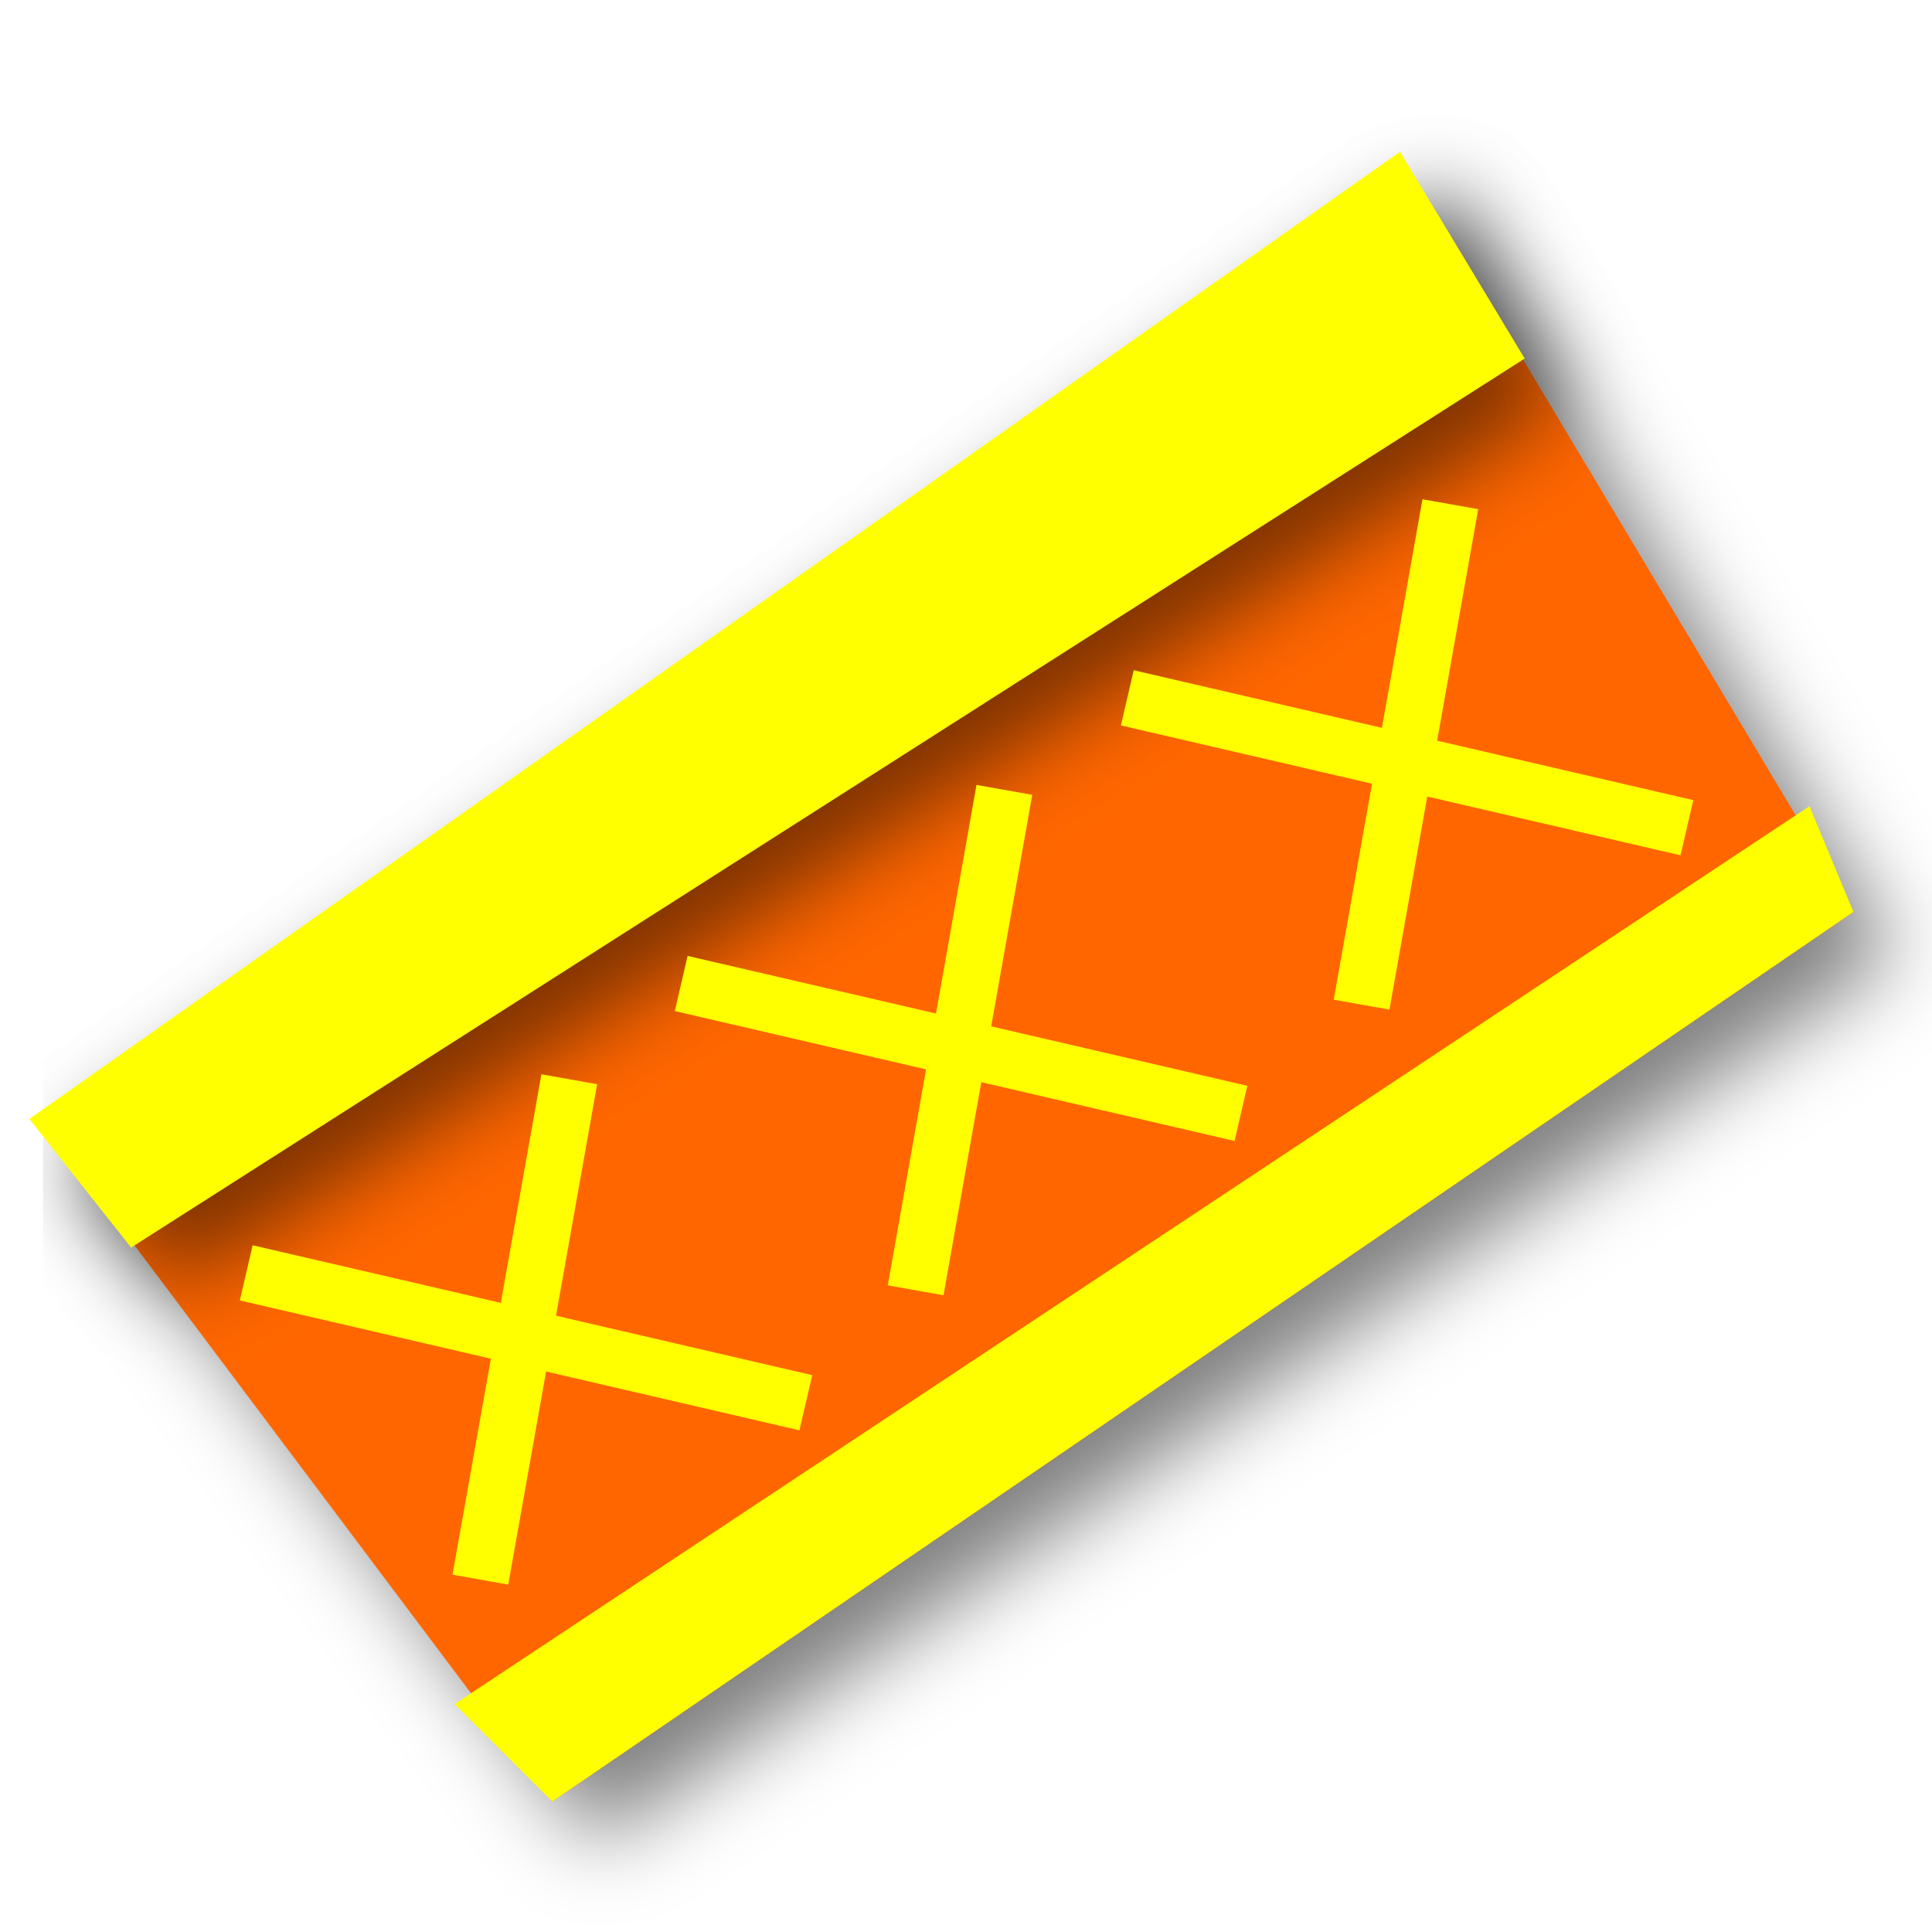
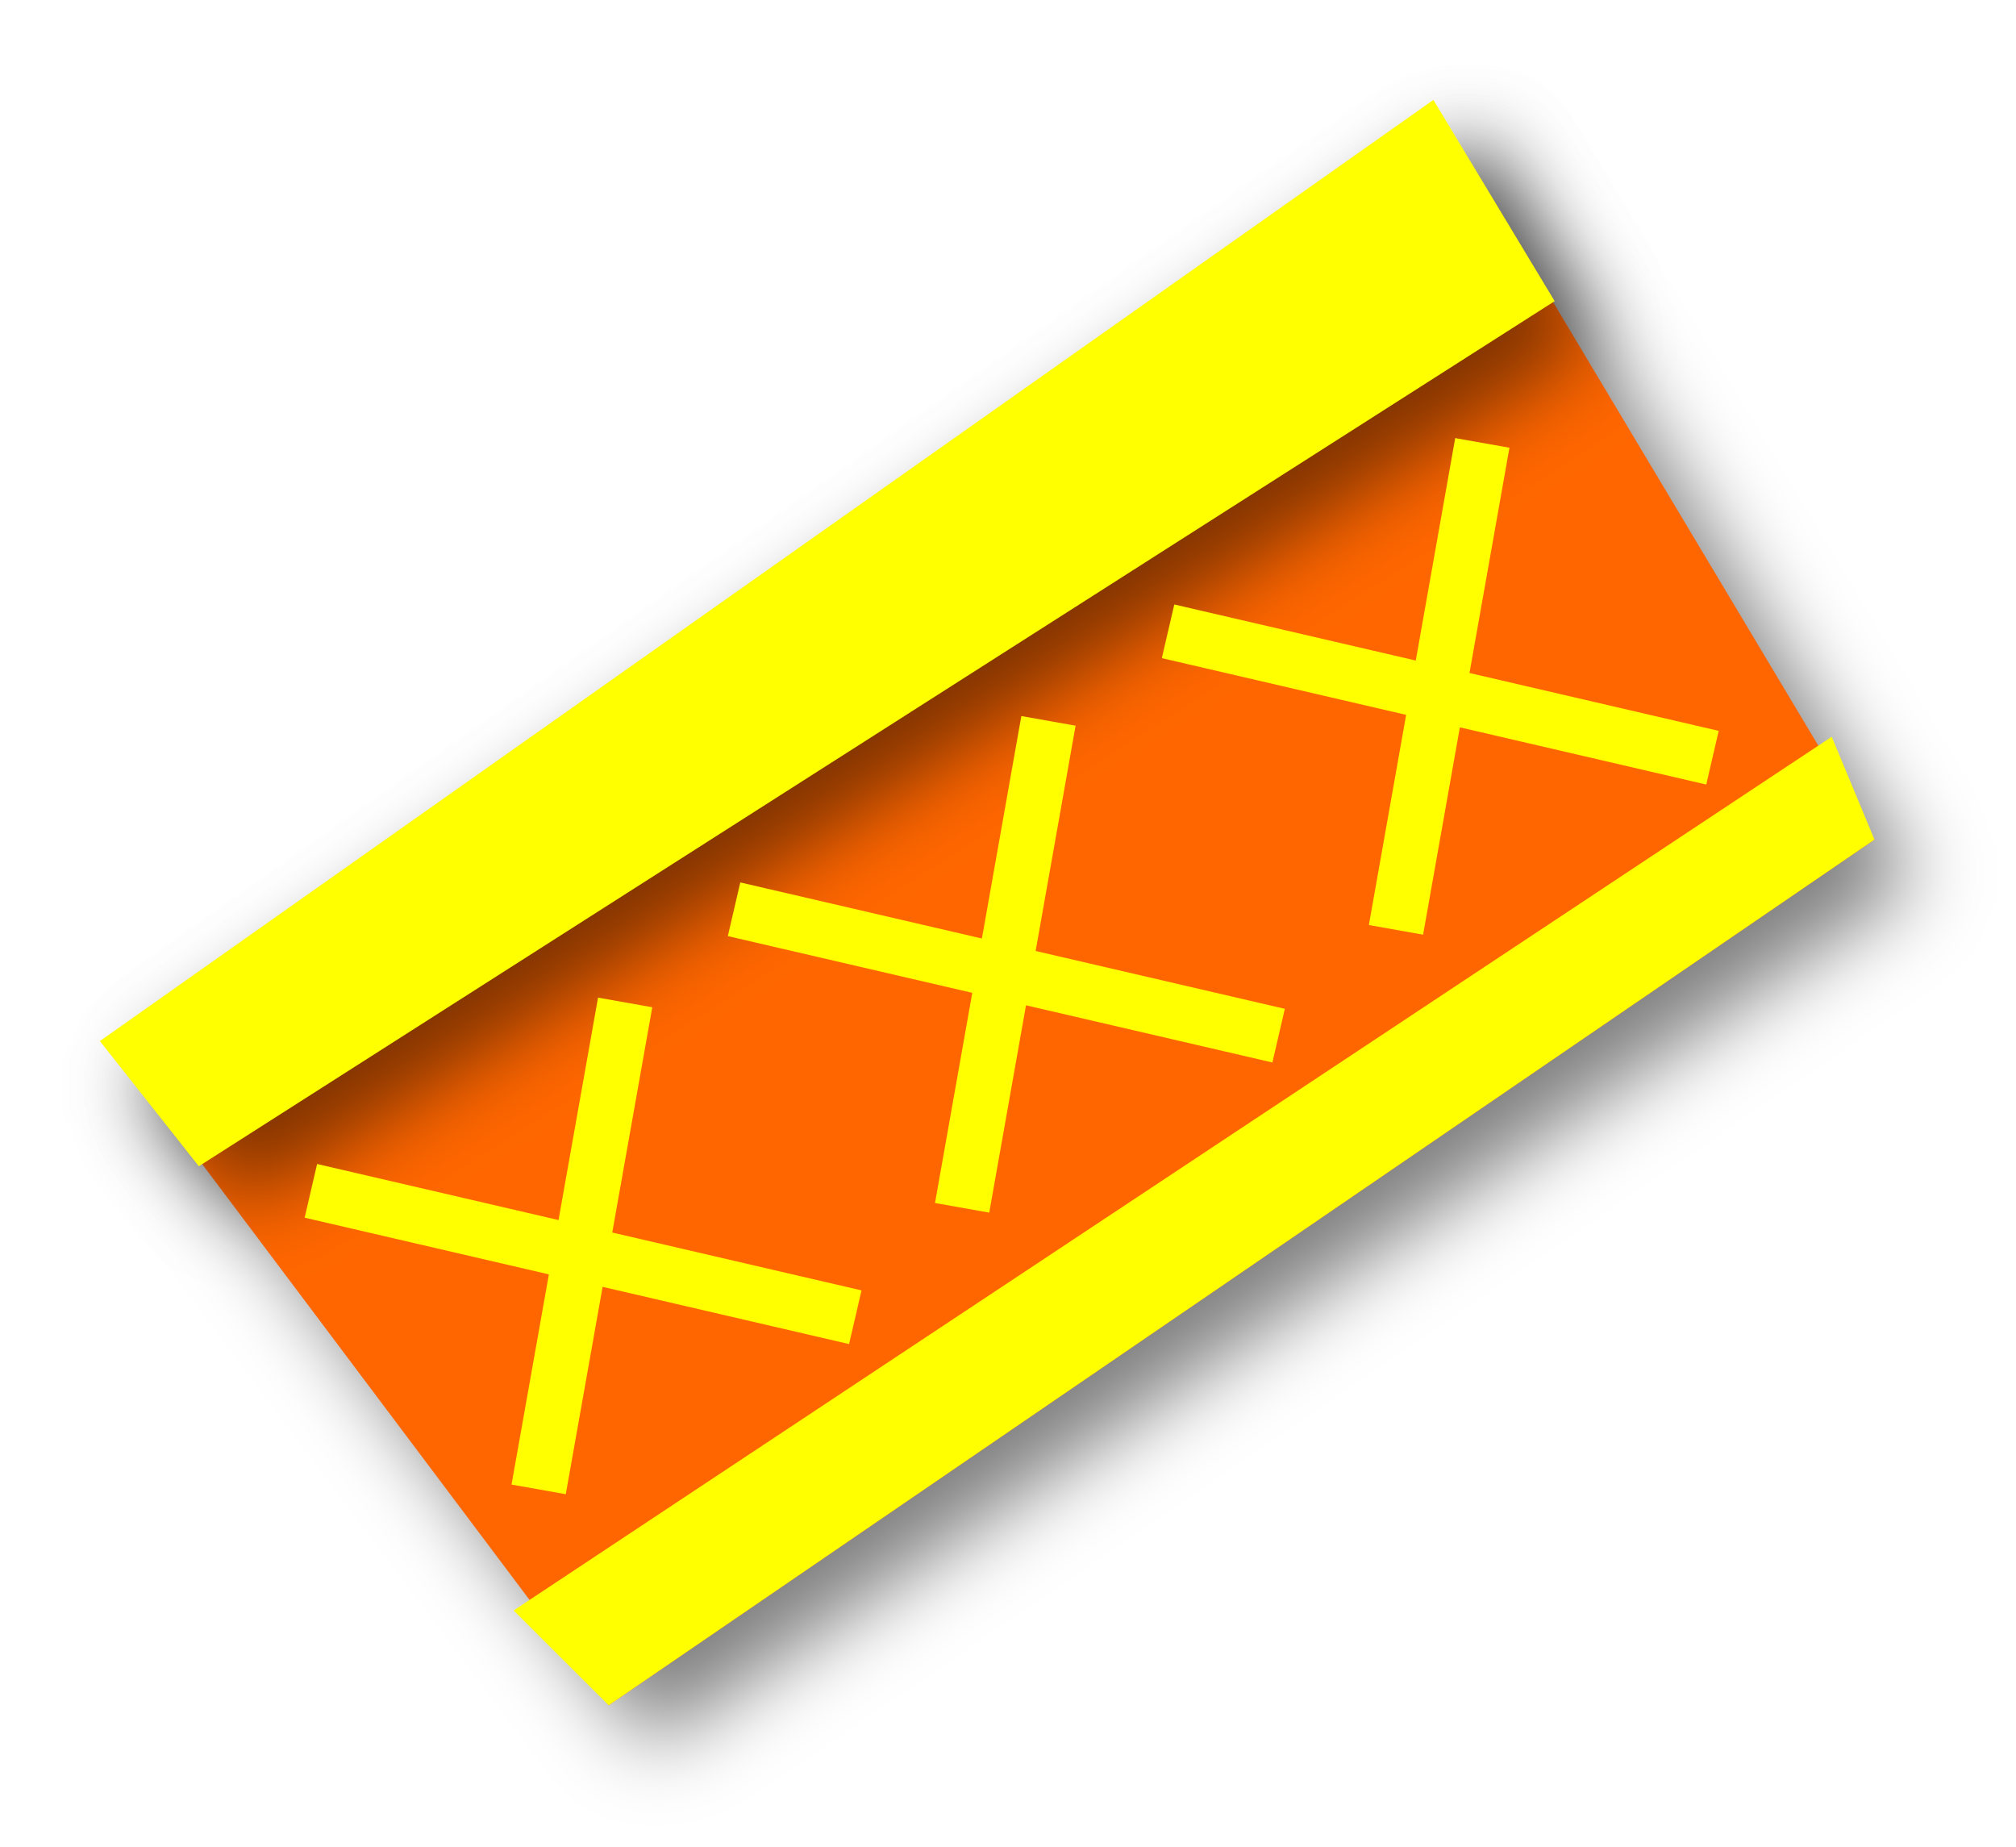
- <svg xmlns="http://www.w3.org/2000/svg" width="512" height="512" viewBox="0 0 135.47 135.47">
+ <svg xmlns="http://www.w3.org/2000/svg" width="549.15" height="502.97" viewBox="0 0 145.3 133.08">
  <defs>
    <filter id="a" width="1.14" height="1.15" x="-.06" y="-.06" color-interpolation-filters="sRGB">
      <feFlood flood-color="#000" flood-opacity=".5" result="flood" />
      <feComposite in="flood" in2="SourceGraphic" operator="in" result="composite1" />
      <feGaussianBlur in="composite1" result="blur" stdDeviation="3" />
      <feOffset dx="3" dy="3" result="offset" />
      <feComposite in="SourceGraphic" in2="offset" result="composite2" />
    </filter>
    <filter id="b" width="1.17" height="1.23" x="-.07" y="-.09" color-interpolation-filters="sRGB">
      <feFlood flood-color="#000" flood-opacity=".5" result="flood" />
      <feComposite in="flood" in2="SourceGraphic" operator="in" result="composite1" />
      <feGaussianBlur in="composite1" result="blur" stdDeviation="3" />
      <feOffset dx="3" dy="3" result="offset" />
      <feComposite in="SourceGraphic" in2="offset" result="composite2" />
    </filter>
  </defs>
-   <path fill="#f60" d="M98.25 10.92 2.6 78.23l36.13 48.09 91.23-62.38Z" filter="url(#a)" />
-   <path fill="#ff0" d="m2.06 78.46 96.11-67.82 8.74 14.5L9.19 87.48Z" filter="url(#b)" />
-   <path fill="#ff0" d="m126.88 56.53-95 62.96 6.85 6.83 91.23-62.38z" />
-   <path fill="#ff0" stroke="#ff0" stroke-linecap="square" stroke-width="3.97" d="m39.57 77.63-5.54 31.18M19.2 89.7l35.37 8.21m46.78-60.6-5.53 31.18M80.98 49.38l35.37 8.21m-46.27-.25-5.53 31.18M49.7 69.41l35.38 8.21" />
+   <path fill="#f60" d="M103.39 7.48 7.74 74.79l36.13 48.09L135.1 60.5Z" filter="url(#a)" />
+   <path fill="#ff0" d="M7.2 75.02 103.31 7.2l8.74 14.5-97.72 62.34Z" filter="url(#b)" />
+   <path fill="#ff0" d="m132.02 53.09-95 62.96 6.85 6.83L135.1 60.5z" />
+   <path fill="#ff0" stroke="#ff0" stroke-linecap="square" stroke-width="3.97" d="m44.71 74.19-5.54 31.18M24.34 86.26l35.37 8.21m46.78-60.6-5.53 31.18M86.12 45.94l35.37 8.21m-46.27-.25-5.53 31.18M54.84 65.97l35.38 8.21" />
</svg>
